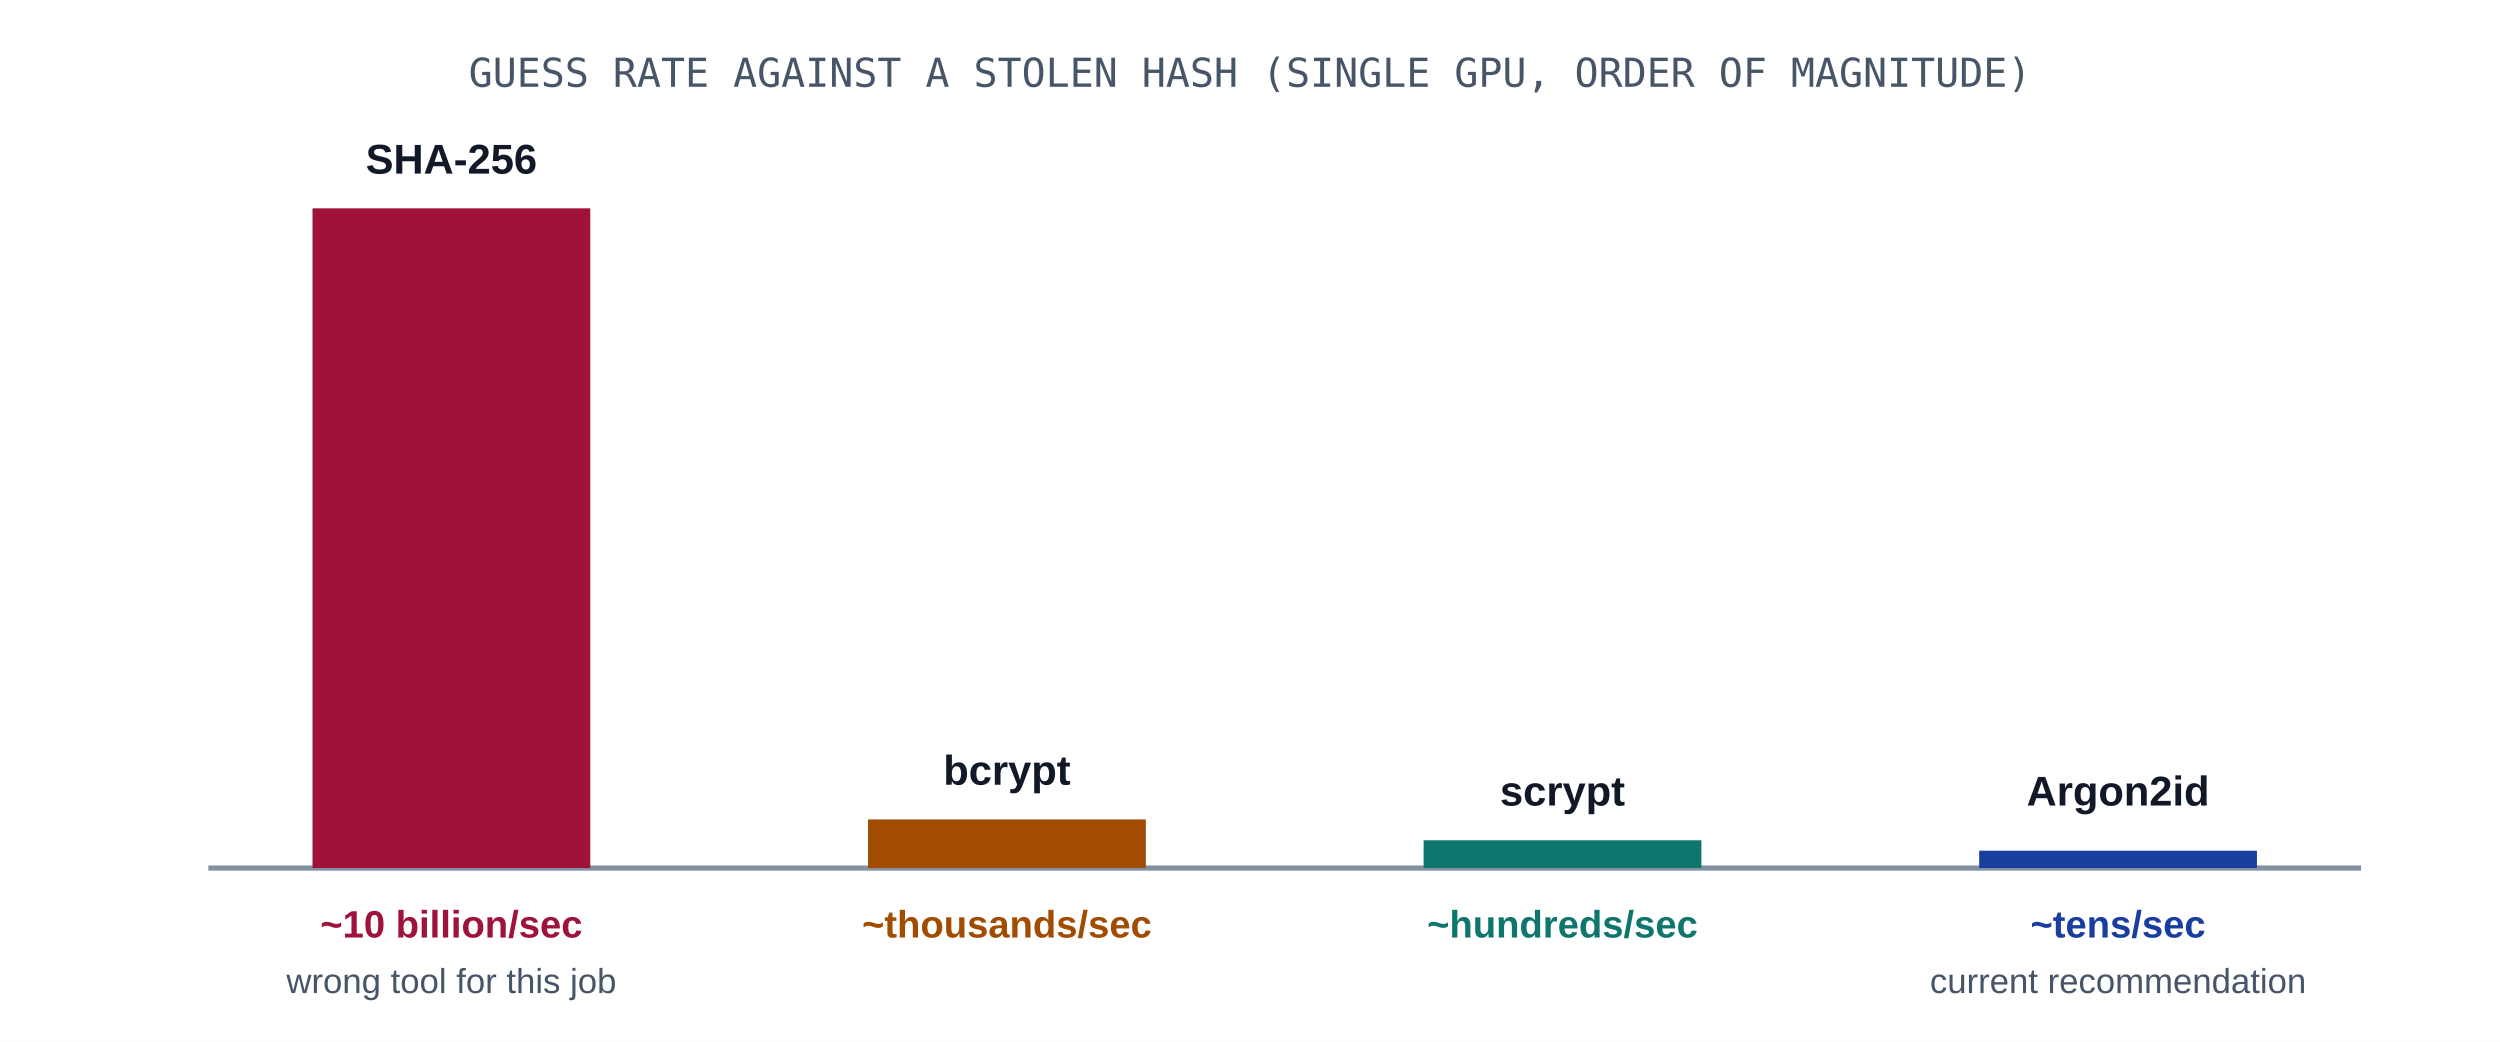
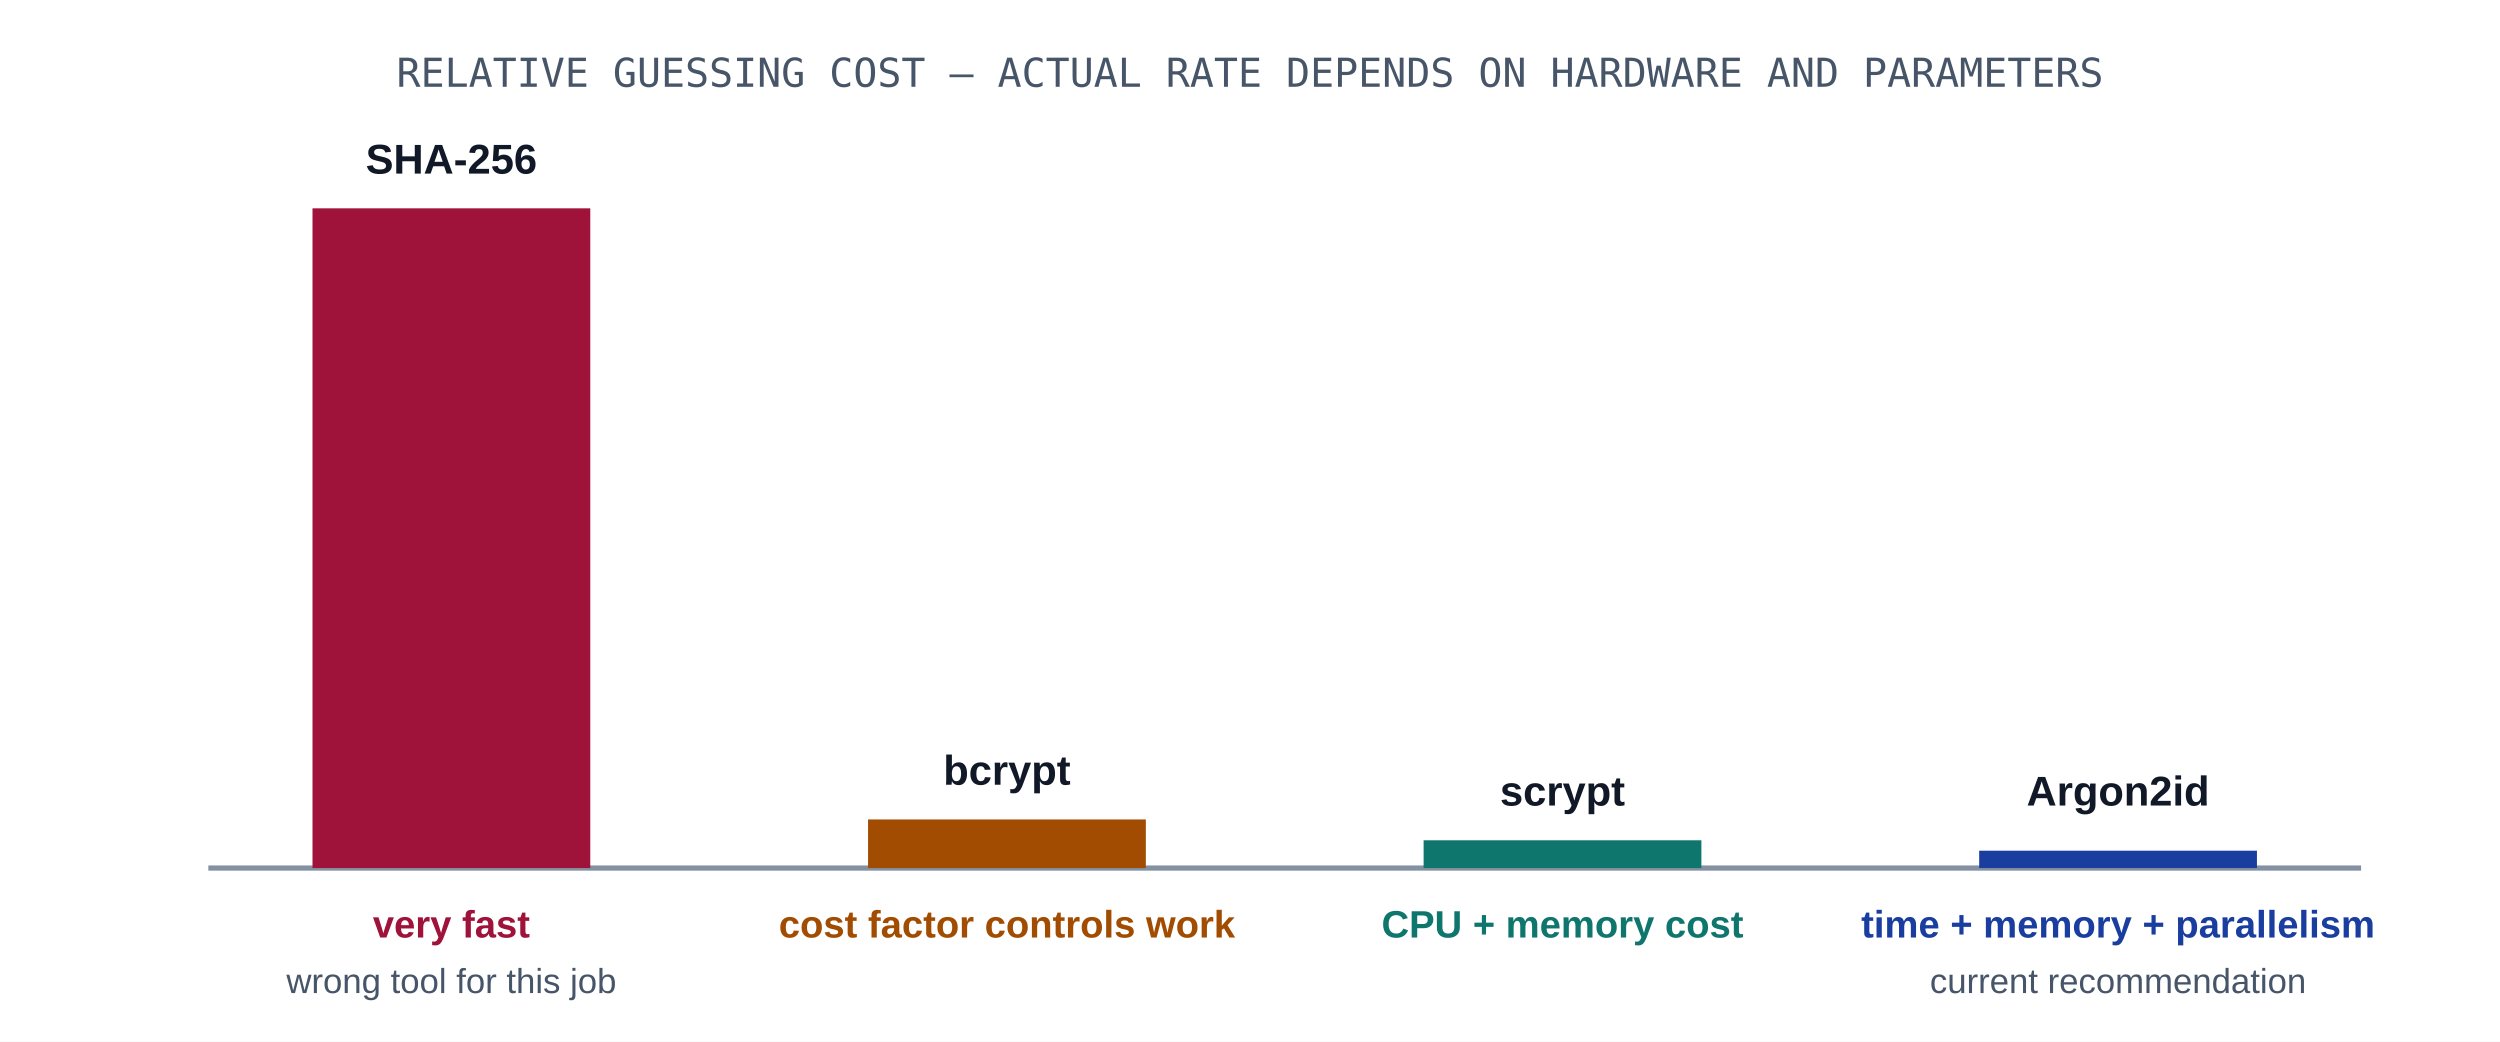
<svg xmlns="http://www.w3.org/2000/svg" viewBox="0 0 720 300" font-family="-apple-system,'Segoe UI',Arial,sans-serif">
  <rect x="0" y="0" width="720" height="300" fill="#ffffff" />
-   <text x="360" y="25" font-size="11.5" fill="#475569" text-anchor="middle" font-family="ui-monospace,monospace">GUESS RATE AGAINST A STOLEN HASH (SINGLE GPU, ORDER OF MAGNITUDE)</text>
+   <text x="360" y="25" font-size="11.5" fill="#475569" text-anchor="middle" font-family="ui-monospace,monospace">RELATIVE GUESSING COST — ACTUAL RATE DEPENDS ON HARDWARE AND PARAMETERS</text>
  <line x1="60" y1="250" x2="680" y2="250" stroke="#8491a3" stroke-width="1.5" />
  <rect x="90" y="60" width="80" height="190" fill="#9f1239" />
  <text x="130" y="50" font-size="12" font-weight="700" fill="#111827" text-anchor="middle">SHA-256</text>
-   <text x="130" y="270" font-size="11" fill="#9f1239" text-anchor="middle" font-weight="700">~10 billion/sec</text>
+   <text x="130" y="270" font-size="11" fill="#9f1239" text-anchor="middle" font-weight="700">very fast</text>
  <text x="130" y="286" font-size="10" fill="#475569" text-anchor="middle">wrong tool for this job</text>
  <rect x="250" y="236" width="80" height="14" fill="#a14c00" />
  <text x="290" y="226" font-size="12" font-weight="700" fill="#111827" text-anchor="middle">bcrypt</text>
-   <text x="290" y="270" font-size="11" fill="#a14c00" text-anchor="middle" font-weight="700">~thousands/sec</text>
+   <text x="290" y="270" font-size="11" fill="#a14c00" text-anchor="middle" font-weight="700">cost factor controls work</text>
  <rect x="410" y="242" width="80" height="8" fill="#0f766e" />
  <text x="450" y="232" font-size="12" font-weight="700" fill="#111827" text-anchor="middle">scrypt</text>
-   <text x="450" y="270" font-size="11" fill="#0f766e" text-anchor="middle" font-weight="700">~hundreds/sec</text>
+   <text x="450" y="270" font-size="11" fill="#0f766e" text-anchor="middle" font-weight="700">CPU + memory cost</text>
  <rect x="570" y="245" width="80" height="5" fill="#193e9f" />
  <text x="610" y="232" font-size="12" font-weight="700" fill="#111827" text-anchor="middle">Argon2id</text>
-   <text x="610" y="270" font-size="11" fill="#193e9f" text-anchor="middle" font-weight="700">~tens/sec</text>
+   <text x="610" y="270" font-size="11" fill="#193e9f" text-anchor="middle" font-weight="700">time + memory + parallelism</text>
  <text x="610" y="286" font-size="10" fill="#475569" text-anchor="middle">current recommendation</text>
</svg>
